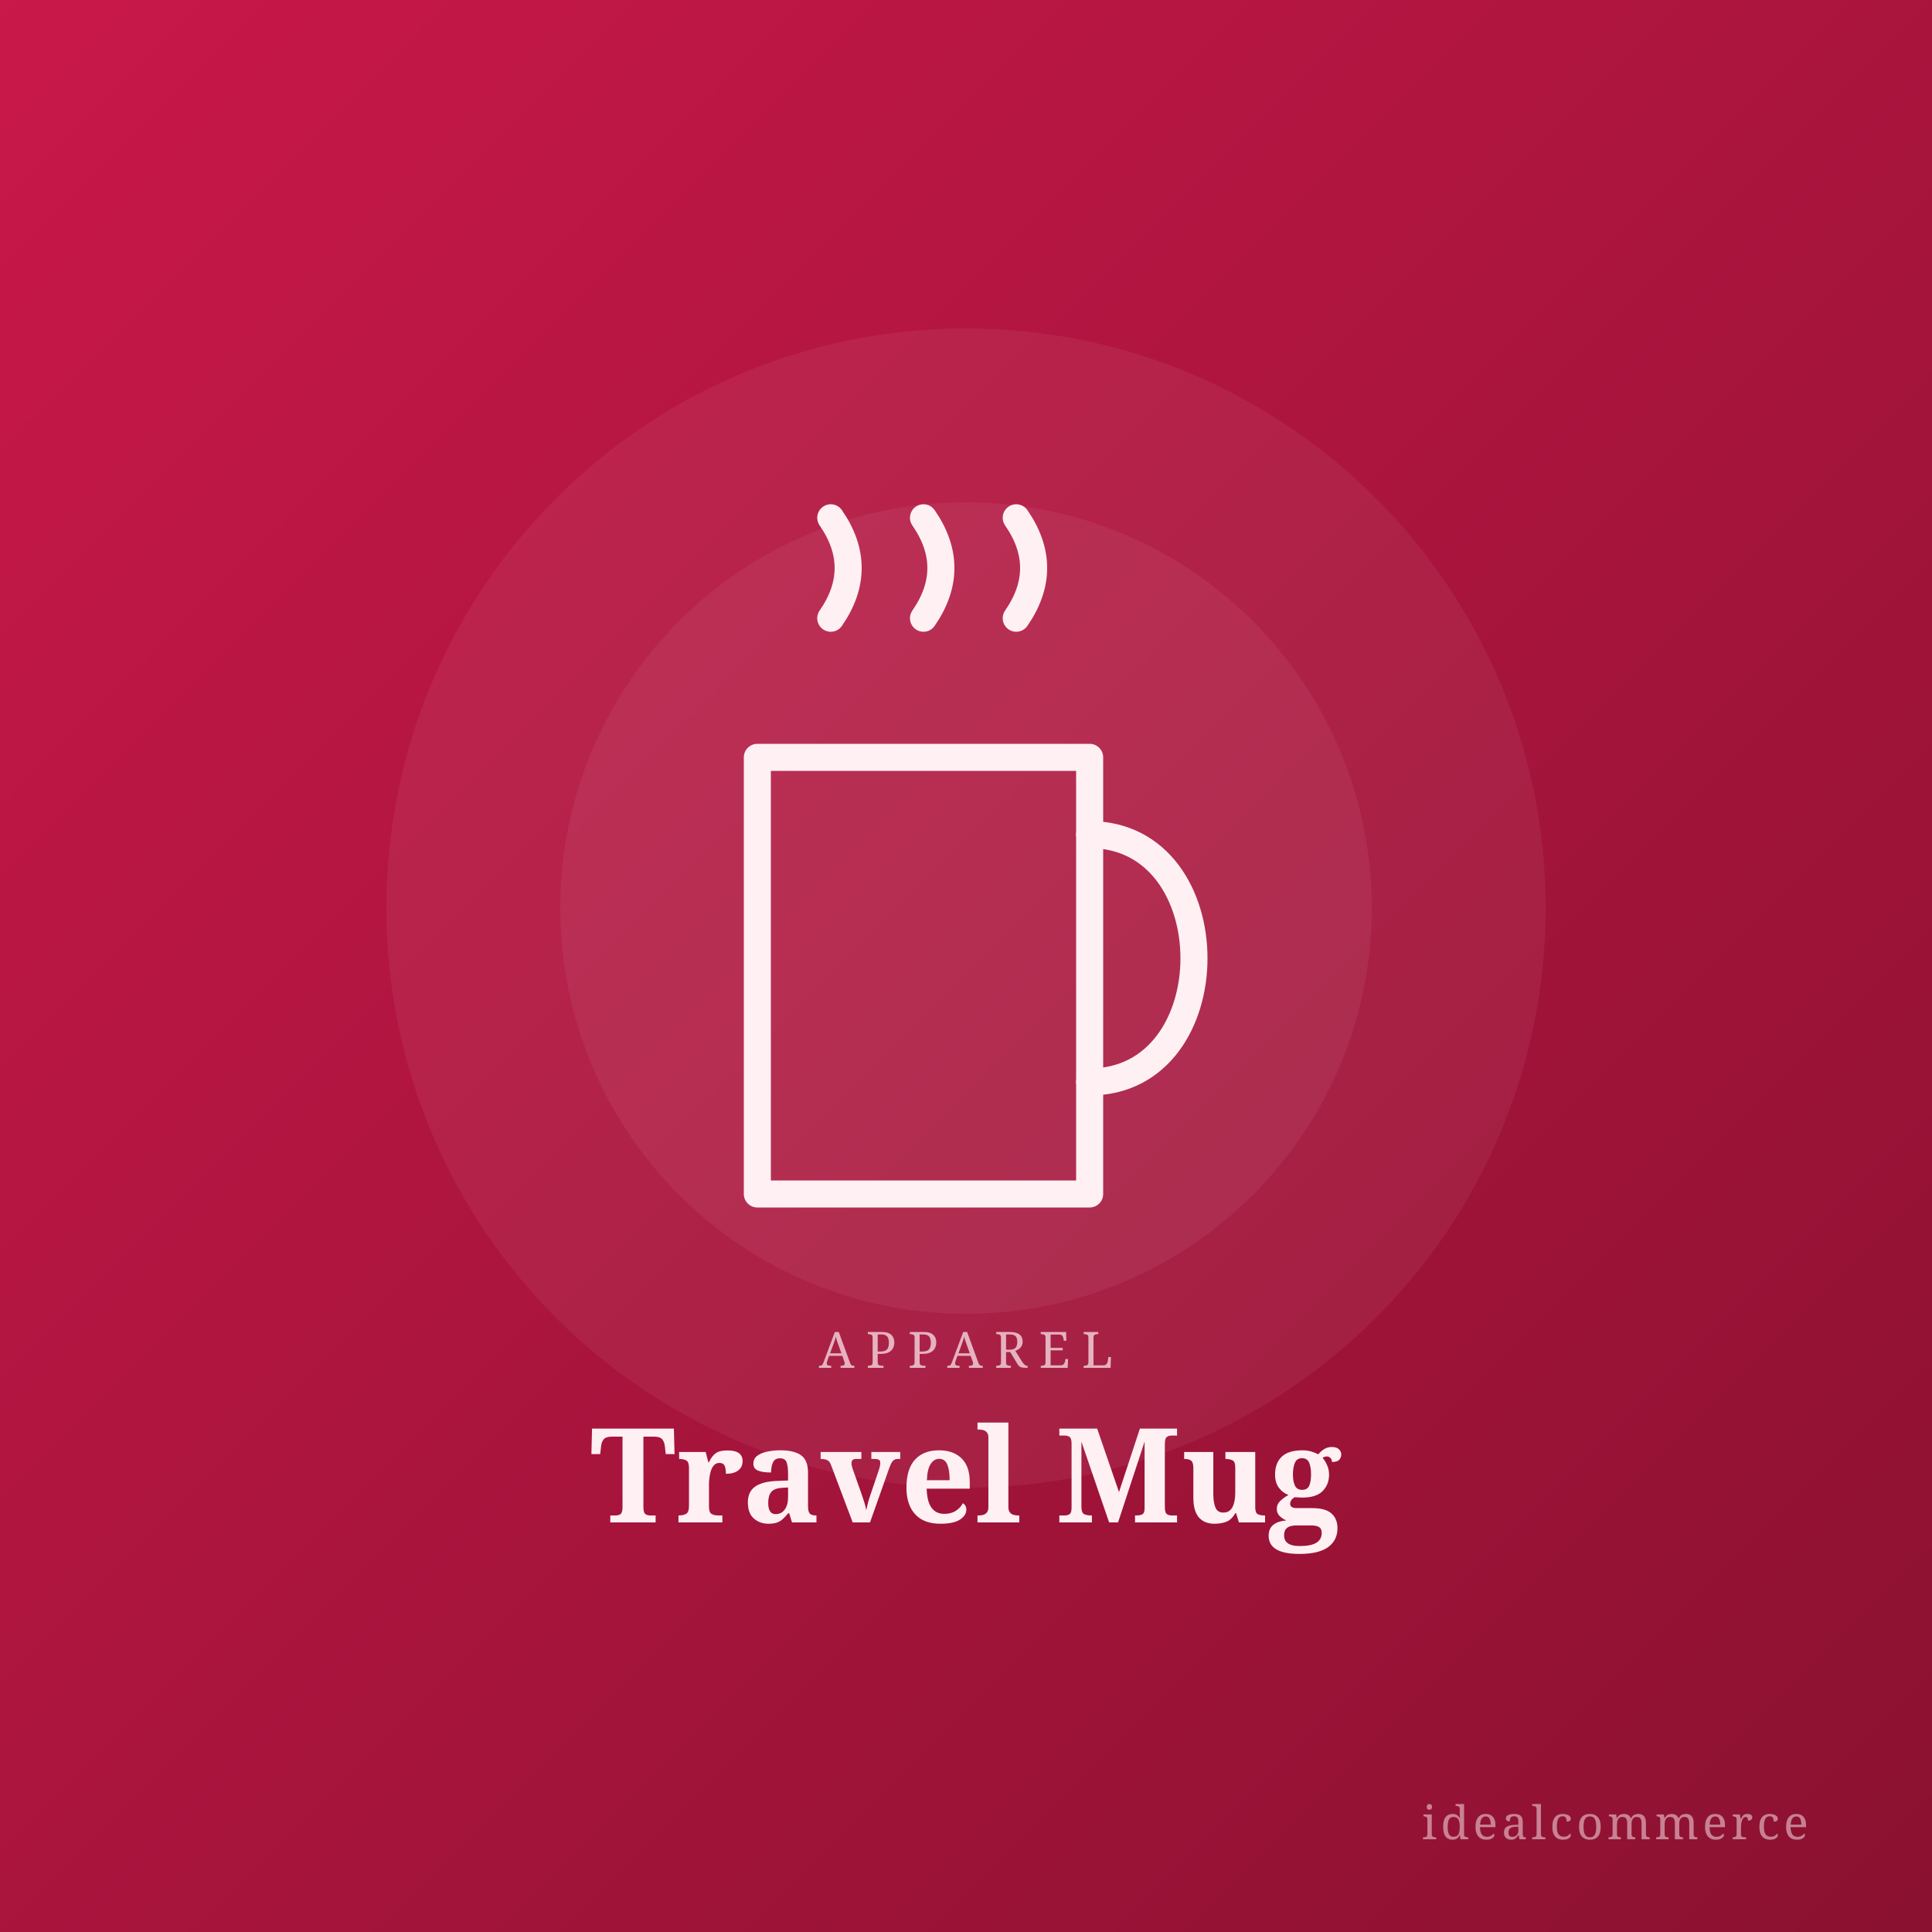
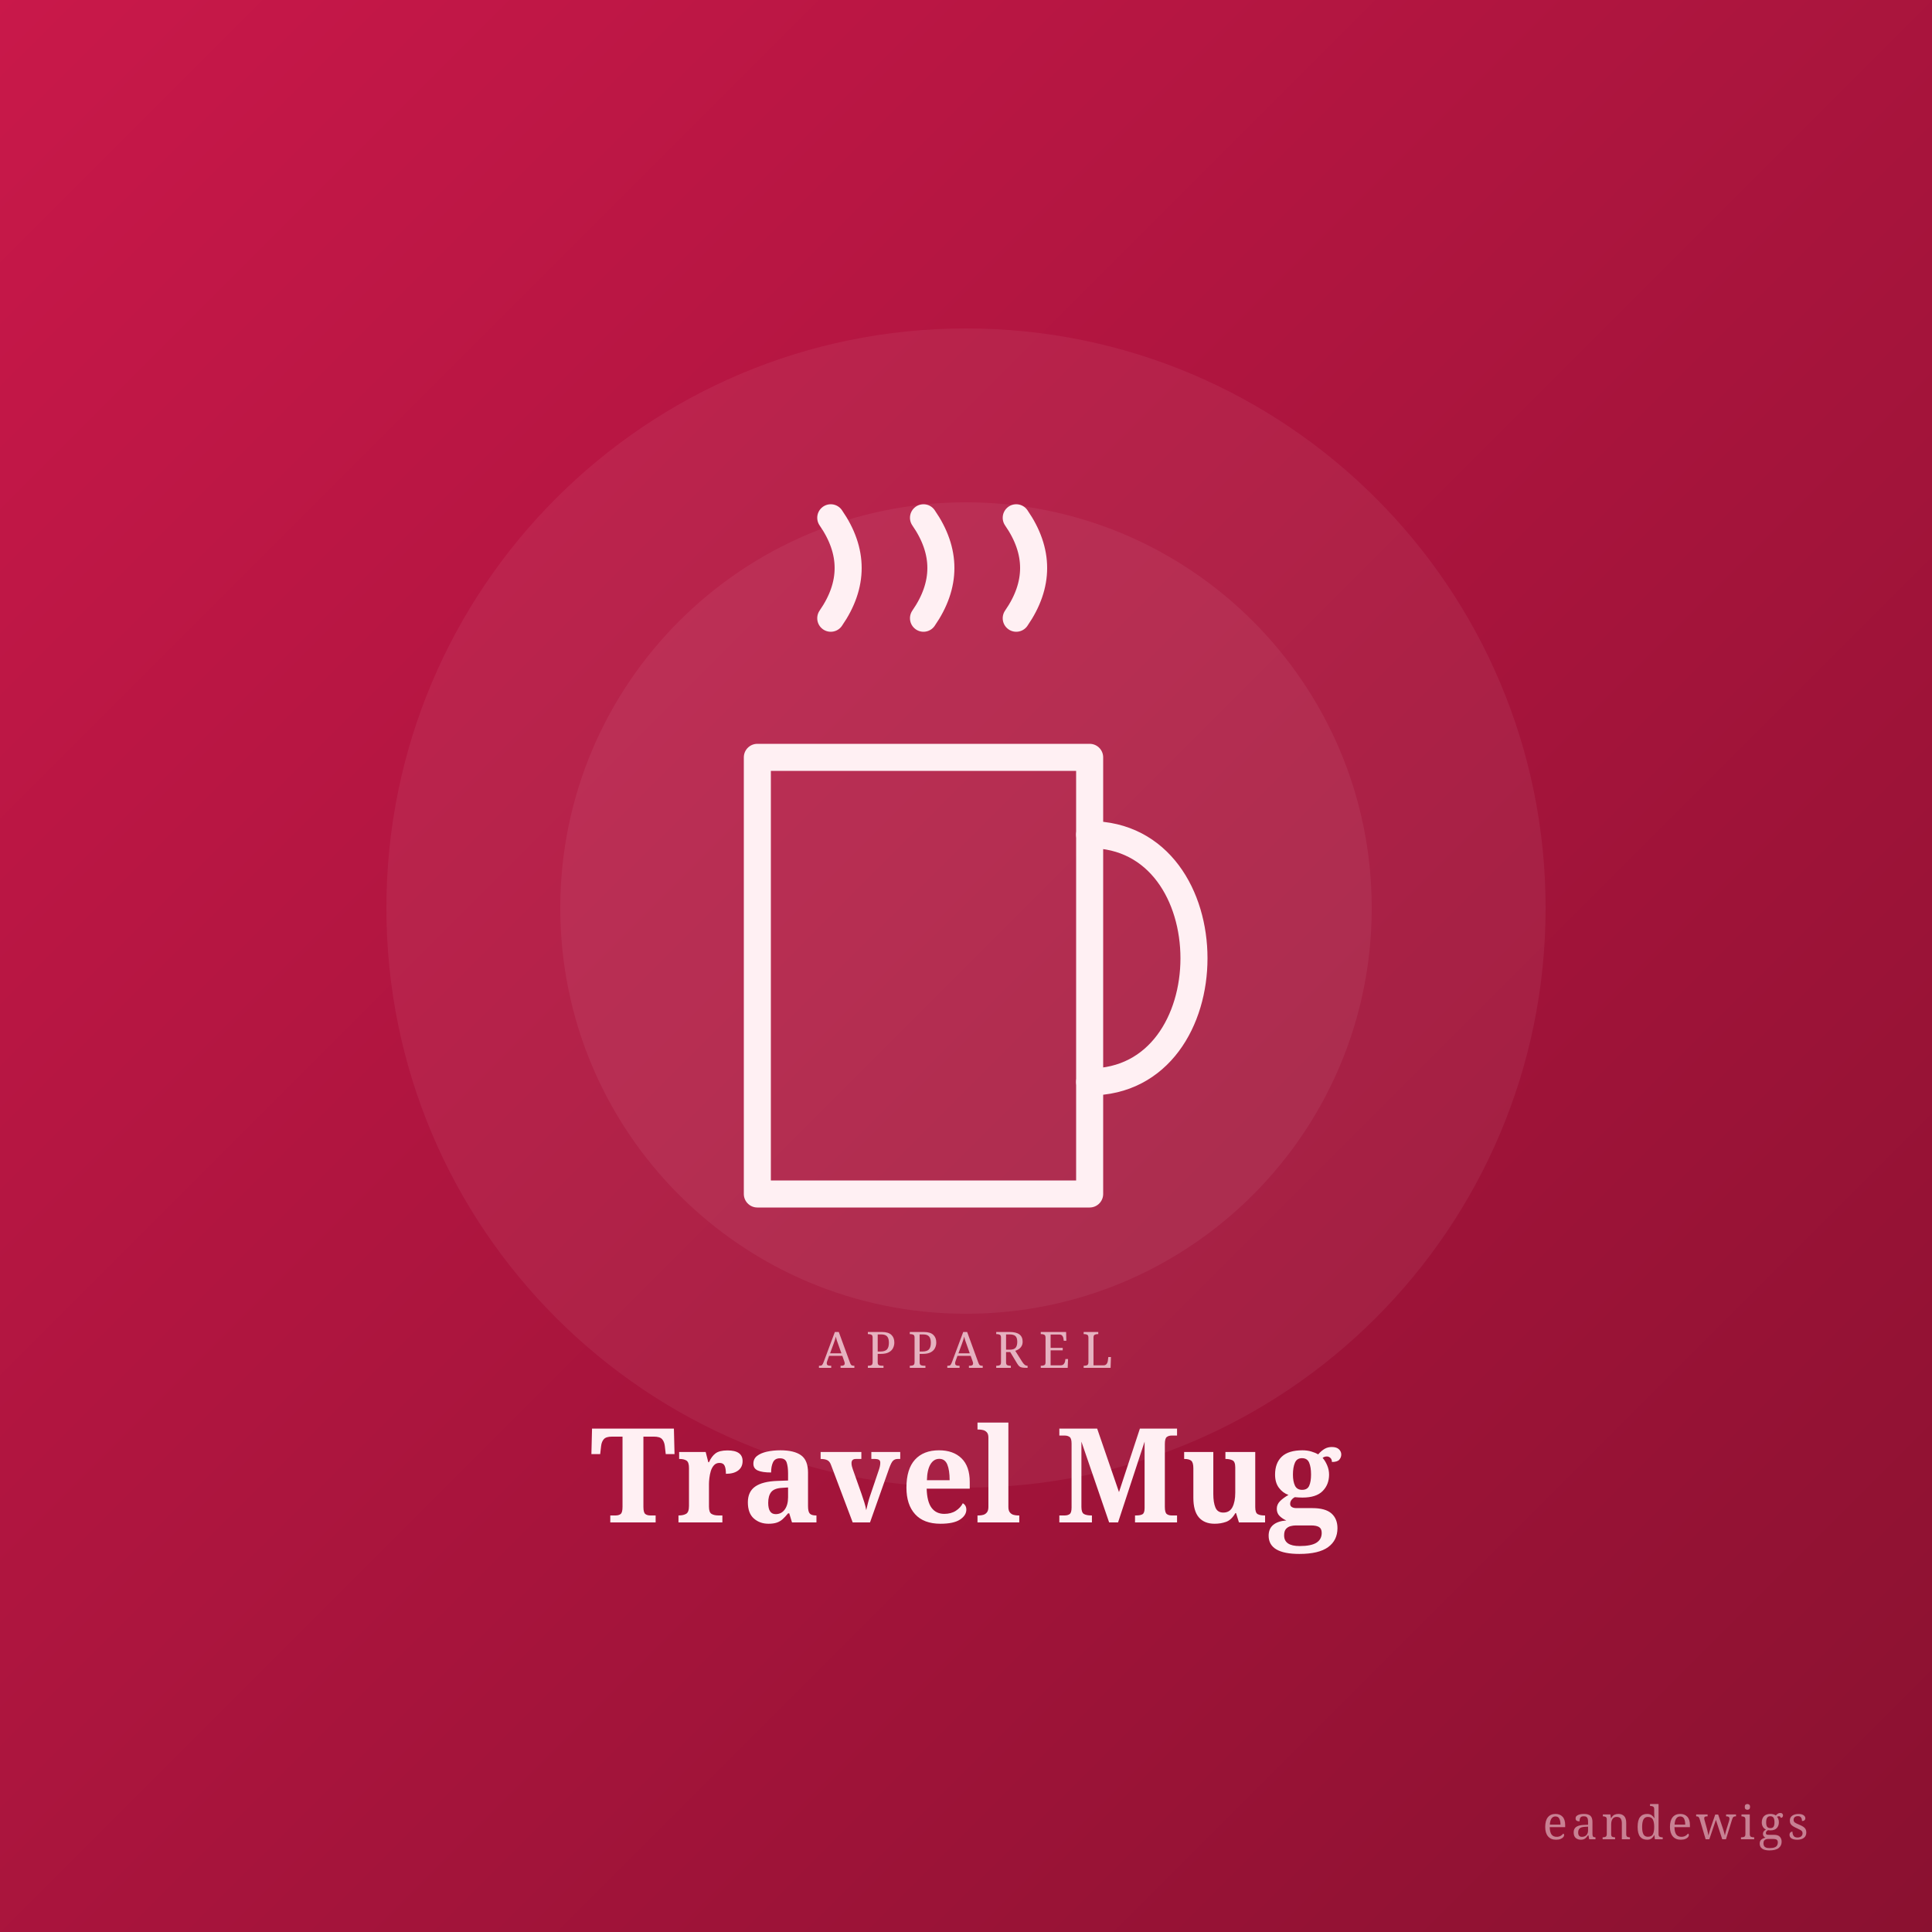
<svg xmlns="http://www.w3.org/2000/svg" width="1000" height="1000" viewBox="0 0 1000 1000" role="img" aria-label="Travel Mug">
  <defs>
    <linearGradient id="bg" x1="0" y1="0" x2="1" y2="1">
      <stop offset="0" stop-color="#C9184A" />
      <stop offset="1" stop-color="#8A1130" />
    </linearGradient>
  </defs>
  <rect width="1000" height="1000" fill="url(#bg)" />
  <circle cx="500" cy="470" r="300" fill="#FFF0F3" opacity="0.06" />
  <circle cx="500" cy="470" r="210" fill="#FFF0F3" opacity="0.06" />
  <rect x="392" y="392" width="172" height="226" fill="none" stroke="#FFF0F3" stroke-width="14" stroke-linecap="round" stroke-linejoin="round" />
  <path d="M564 432 C636 432 636 560 564 560" fill="none" stroke="#FFF0F3" stroke-width="14" stroke-linecap="round" stroke-linejoin="round" />
  <path d="M430 320 q18 -26 0 -52" fill="none" stroke="#FFF0F3" stroke-width="14" stroke-linecap="round" stroke-linejoin="round" />
  <path d="M478 320 q18 -26 0 -52" fill="none" stroke="#FFF0F3" stroke-width="14" stroke-linecap="round" stroke-linejoin="round" />
  <path d="M526 320 q18 -26 0 -52" fill="none" stroke="#FFF0F3" stroke-width="14" stroke-linecap="round" stroke-linejoin="round" />
  <text x="500" y="708" text-anchor="middle" fill="#FFF0F3" font-family="Georgia, serif" font-size="26" letter-spacing="6" opacity="0.7">APPAREL</text>
  <text x="500" y="788" text-anchor="middle" fill="#FFF0F3" font-family="Georgia, serif" font-size="68" font-weight="700">Travel Mug</text>
-   <text x="936" y="952" text-anchor="end" fill="#FFF0F3" font-family="Georgia, serif" font-size="24" letter-spacing="2" opacity="0.5">idealcommerce</text>
+   <text x="936" y="952" text-anchor="end" fill="#FFF0F3" font-family="Georgia, serif" font-size="24" letter-spacing="2" opacity="0.5">eandewigs</text>
</svg>
